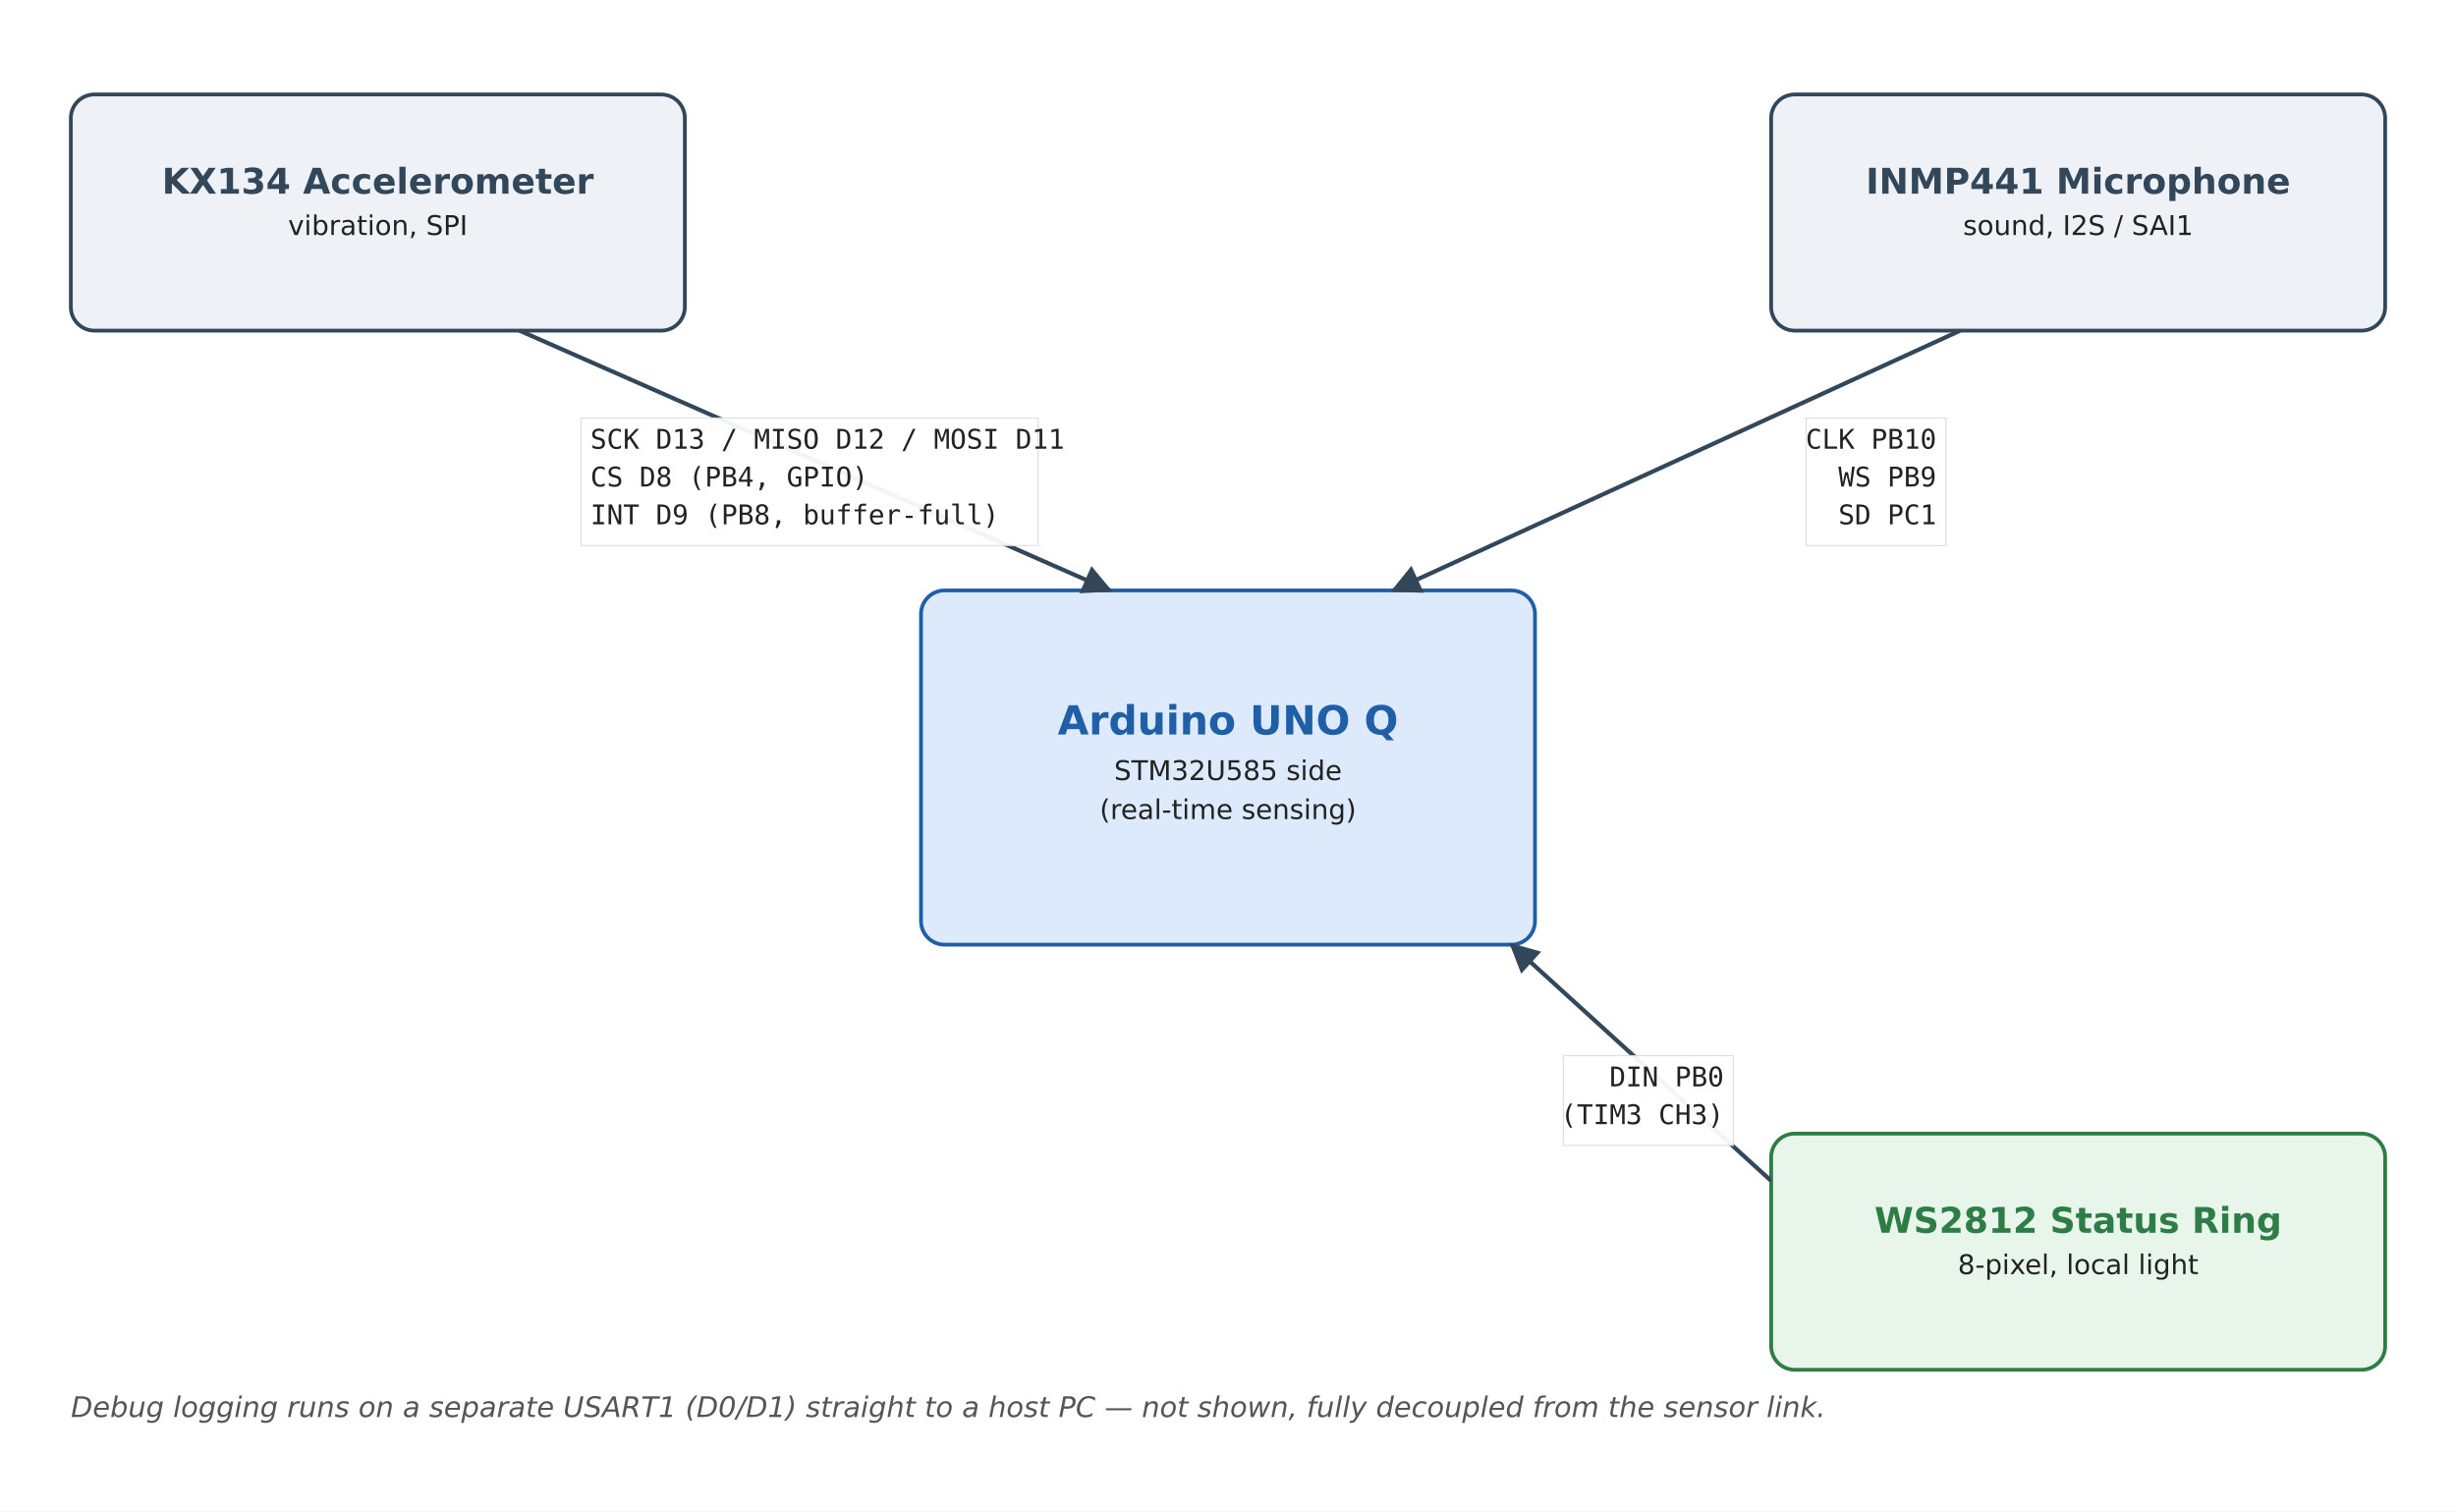
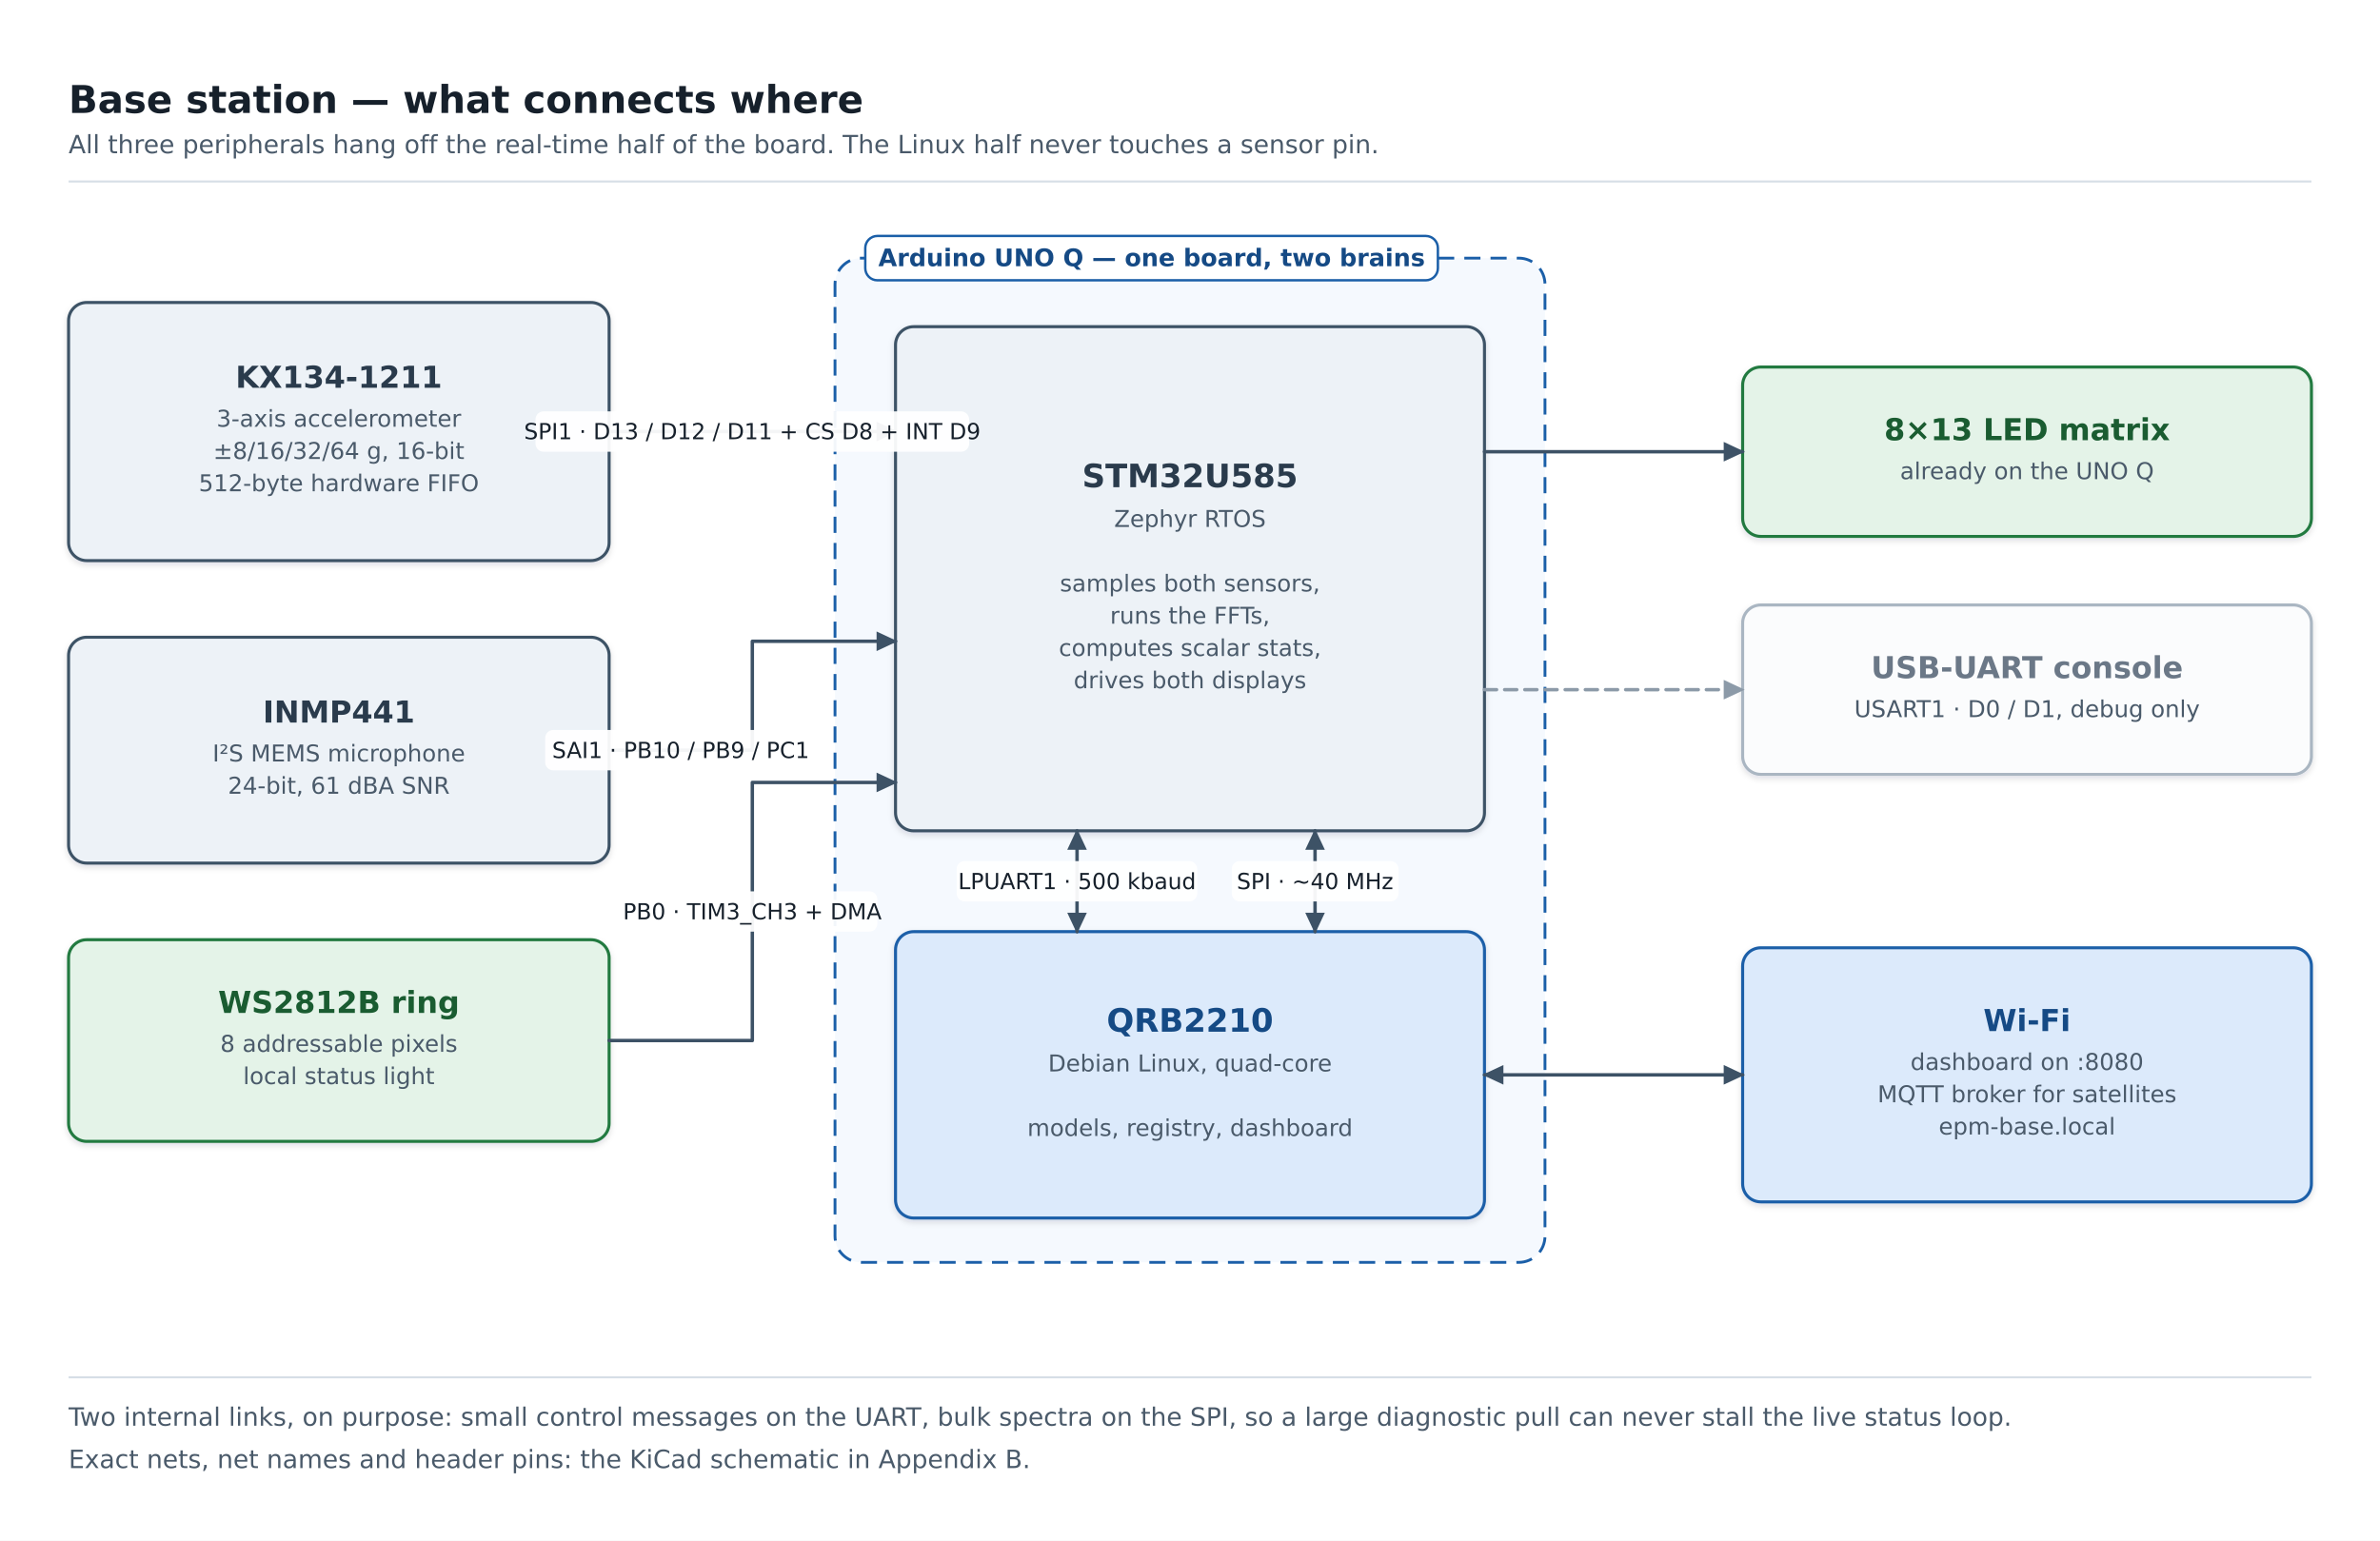
- <svg xmlns="http://www.w3.org/2000/svg" width="1040" height="640" viewBox="0 0 1040 640">
+ <svg xmlns="http://www.w3.org/2000/svg" width="1180" height="764" viewBox="0 0 1180 764">
  <defs>
-     <marker id="arrow" viewBox="0 0 10 10" refX="9" refY="5" markerWidth="7" markerHeight="7" orient="auto-start-reverse">
-       <path d="M0,0 L10,5 L0,10 z" fill="#33475B" />
+     <marker id="arrow" viewBox="0 0 10 10" refX="8.5" refY="5" markerWidth="6.5" markerHeight="6.5" orient="auto-start-reverse">
+       <path d="M0,0.6 L9.4,5 L0,9.4 z" fill="#3D5266" />
    </marker>
-     <marker id="arrowred" viewBox="0 0 10 10" refX="9" refY="5" markerWidth="7" markerHeight="7" orient="auto-start-reverse">
-       <path d="M0,0 L10,5 L0,10 z" fill="#B23A2E" />
+     <marker id="arrowAct" viewBox="0 0 10 10" refX="8.5" refY="5" markerWidth="6.5" markerHeight="6.5" orient="auto-start-reverse">
+       <path d="M0,0.6 L9.4,5 L0,9.4 z" fill="#B03225" />
    </marker>
+     <marker id="arrowSoft" viewBox="0 0 10 10" refX="8.5" refY="5" markerWidth="6.5" markerHeight="6.5" orient="auto-start-reverse">
+       <path d="M0,0.6 L9.4,5 L0,9.4 z" fill="#8C9AA8" />
+     </marker>
+     <marker id="arrowTell" viewBox="0 0 10 10" refX="8.5" refY="5" markerWidth="6.5" markerHeight="6.5" orient="auto-start-reverse">
+       <path d="M0,0.6 L9.4,5 L0,9.4 z" fill="#237A41" />
+     </marker>
+     <filter id="softshadow" x="-12%" y="-12%" width="130%" height="140%">
+       <feDropShadow dx="0" dy="1.4" stdDeviation="1.6" flood-color="#16202B" flood-opacity="0.13" />
+     </filter>
  </defs>
-   <rect x="0" y="0" width="1040" height="640" fill="#FFFFFF" />
-   <rect x="390" y="250" width="260" height="150" rx="10" fill="#DCEAFB" stroke="#1F5FA8" stroke-width="1.6" />
-   <text x="520.0" y="311.0" font-family="DejaVu Sans, Helvetica, Arial, sans-serif" font-size="17" font-weight="bold" font-style="normal" text-anchor="middle" fill="#1F5FA8">Arduino UNO Q</text>
-   <text x="520.0" y="330.3" font-family="DejaVu Sans, Helvetica, Arial, sans-serif" font-size="11.5" font-weight="normal" font-style="normal" text-anchor="middle" fill="#222">STM32U585 side</text>
-   <text x="520.0" y="346.8" font-family="DejaVu Sans, Helvetica, Arial, sans-serif" font-size="11.5" font-weight="normal" font-style="normal" text-anchor="middle" fill="#222">(real-time sensing)</text>
-   <rect x="30" y="40" width="260" height="100" rx="10" fill="#EEF2F7" stroke="#33475B" stroke-width="1.6" />
-   <text x="160.0" y="82.0" font-family="DejaVu Sans, Helvetica, Arial, sans-serif" font-size="15" font-weight="bold" font-style="normal" text-anchor="middle" fill="#33475B">KX134 Accelerometer</text>
-   <text x="160.0" y="99.5" font-family="DejaVu Sans, Helvetica, Arial, sans-serif" font-size="11.5" font-weight="normal" font-style="normal" text-anchor="middle" fill="#222">vibration, SPI</text>
-   <rect x="750" y="40" width="260" height="100" rx="10" fill="#EEF2F7" stroke="#33475B" stroke-width="1.6" />
-   <text x="880.0" y="82.0" font-family="DejaVu Sans, Helvetica, Arial, sans-serif" font-size="15" font-weight="bold" font-style="normal" text-anchor="middle" fill="#33475B">INMP441 Microphone</text>
-   <text x="880.0" y="99.5" font-family="DejaVu Sans, Helvetica, Arial, sans-serif" font-size="11.5" font-weight="normal" font-style="normal" text-anchor="middle" fill="#222">sound, I2S / SAI1</text>
-   <rect x="750" y="480" width="260" height="100" rx="10" fill="#E8F5EA" stroke="#2E7D46" stroke-width="1.6" />
-   <text x="880.0" y="522.0" font-family="DejaVu Sans, Helvetica, Arial, sans-serif" font-size="15" font-weight="bold" font-style="normal" text-anchor="middle" fill="#2E7D46">WS2812 Status Ring</text>
-   <text x="880.0" y="539.5" font-family="DejaVu Sans, Helvetica, Arial, sans-serif" font-size="11.5" font-weight="normal" font-style="normal" text-anchor="middle" fill="#222">8-pixel, local light</text>
-   <line x1="220" y1="140" x2="470" y2="250" stroke="#33475B" stroke-width="1.8" marker-end="url(#arrow)" />
-   <rect x="246" y="177" width="193.6" height="54" fill="#FFFFFF" opacity="0.94" stroke="#dddddd" stroke-width="0.5" />
-   <text x="250" y="190" font-family="DejaVu Sans Mono, monospace" font-size="11.5" font-weight="normal" font-style="normal" text-anchor="start" fill="#222">SCK D13 / MISO D12 / MOSI D11</text>
-   <text x="250" y="206" font-family="DejaVu Sans Mono, monospace" font-size="11.5" font-weight="normal" font-style="normal" text-anchor="start" fill="#222">CS   D8  (PB4, GPIO)</text>
-   <text x="250" y="222" font-family="DejaVu Sans Mono, monospace" font-size="11.5" font-weight="normal" font-style="normal" text-anchor="start" fill="#222">INT  D9  (PB8, buffer-full)</text>
-   <line x1="830" y1="140" x2="590" y2="250" stroke="#33475B" stroke-width="1.8" marker-end="url(#arrow)" />
-   <rect x="764.8" y="177" width="59.2" height="54" fill="#FFFFFF" opacity="0.94" stroke="#dddddd" stroke-width="0.5" />
-   <text x="820" y="190" font-family="DejaVu Sans Mono, monospace" font-size="11.5" font-weight="normal" font-style="normal" text-anchor="end" fill="#222">CLK PB10</text>
-   <text x="820" y="206" font-family="DejaVu Sans Mono, monospace" font-size="11.5" font-weight="normal" font-style="normal" text-anchor="end" fill="#222">WS  PB9</text>
-   <text x="820" y="222" font-family="DejaVu Sans Mono, monospace" font-size="11.5" font-weight="normal" font-style="normal" text-anchor="end" fill="#222">SD  PC1</text>
-   <line x1="750" y1="500" x2="640" y2="400" stroke="#33475B" stroke-width="1.8" marker-end="url(#arrow)" />
-   <rect x="662.0" y="447" width="72.0" height="38" fill="#FFFFFF" opacity="0.94" stroke="#dddddd" stroke-width="0.5" />
-   <text x="730" y="460" font-family="DejaVu Sans Mono, monospace" font-size="11.5" font-weight="normal" font-style="normal" text-anchor="end" fill="#222">DIN  PB0</text>
-   <text x="730" y="476" font-family="DejaVu Sans Mono, monospace" font-size="11.5" font-weight="normal" font-style="normal" text-anchor="end" fill="#222">(TIM3 CH3)</text>
-   <text x="30" y="600" font-family="DejaVu Sans, Helvetica, Arial, sans-serif" font-size="12" font-weight="normal" font-style="italic" text-anchor="start" fill="#555555">Debug logging runs on a separate USART1 (D0/D1) straight to a host PC — not shown, fully decoupled from the sensor link.</text>
+   <rect x="0" y="0" width="1180" height="764" fill="#FFFFFF" />
+   <rect x="34.0" y="150.0" width="268.0" height="128.0" rx="9" fill="#EDF2F7" stroke="#3D5266" stroke-width="1.5" filter="url(#softshadow)" />
+   <text x="168.0" y="192.3" font-family="DejaVu Sans, Helvetica, Arial, sans-serif" font-size="15" font-weight="bold" font-style="normal" text-anchor="middle" fill="#2A3B4C">KX134-1211</text>
+   <text x="168.0" y="211.6" font-family="DejaVu Sans, Helvetica, Arial, sans-serif" font-size="11.5" font-weight="normal" font-style="normal" text-anchor="middle" fill="#4A5A6A">3-axis accelerometer</text>
+   <text x="168.0" y="227.6" font-family="DejaVu Sans, Helvetica, Arial, sans-serif" font-size="11.5" font-weight="normal" font-style="normal" text-anchor="middle" fill="#4A5A6A">±8/16/32/64 g, 16-bit</text>
+   <text x="168.0" y="243.6" font-family="DejaVu Sans, Helvetica, Arial, sans-serif" font-size="11.5" font-weight="normal" font-style="normal" text-anchor="middle" fill="#4A5A6A">512-byte hardware FIFO</text>
+   <rect x="34.0" y="316.0" width="268.0" height="112.0" rx="9" fill="#EDF2F7" stroke="#3D5266" stroke-width="1.5" filter="url(#softshadow)" />
+   <text x="168.0" y="358.3" font-family="DejaVu Sans, Helvetica, Arial, sans-serif" font-size="15" font-weight="bold" font-style="normal" text-anchor="middle" fill="#2A3B4C">INMP441</text>
+   <text x="168.0" y="377.6" font-family="DejaVu Sans, Helvetica, Arial, sans-serif" font-size="11.5" font-weight="normal" font-style="normal" text-anchor="middle" fill="#4A5A6A">I²S MEMS microphone</text>
+   <text x="168.0" y="393.6" font-family="DejaVu Sans, Helvetica, Arial, sans-serif" font-size="11.5" font-weight="normal" font-style="normal" text-anchor="middle" fill="#4A5A6A">24-bit, 61 dBA SNR</text>
+   <rect x="34.0" y="466.0" width="268.0" height="100.0" rx="9" fill="#E4F3E8" stroke="#237A41" stroke-width="1.5" filter="url(#softshadow)" />
+   <text x="168.0" y="502.3" font-family="DejaVu Sans, Helvetica, Arial, sans-serif" font-size="15" font-weight="bold" font-style="normal" text-anchor="middle" fill="#1A5C31">WS2812B ring</text>
+   <text x="168.0" y="521.6" font-family="DejaVu Sans, Helvetica, Arial, sans-serif" font-size="11.5" font-weight="normal" font-style="normal" text-anchor="middle" fill="#4A5A6A">8 addressable pixels</text>
+   <text x="168.0" y="537.6" font-family="DejaVu Sans, Helvetica, Arial, sans-serif" font-size="11.5" font-weight="normal" font-style="normal" text-anchor="middle" fill="#4A5A6A">local status light</text>
+   <rect x="414.0" y="128.0" width="352.0" height="498.0" rx="13" fill="#DCEAFB" fill-opacity="0.30" stroke="#1B5FA8" stroke-width="1.4" stroke-dasharray="8,5" />
+   <rect x="429.0" y="117.0" width="283.9" height="22" rx="6" fill="#FFFFFF" stroke="#1B5FA8" stroke-width="1.2" />
+   <text x="571.0" y="132.0" font-family="DejaVu Sans, Helvetica, Arial, sans-serif" font-size="12" font-weight="bold" font-style="normal" text-anchor="middle" fill="#154A85">Arduino UNO Q — one board, two brains</text>
+   <rect x="444.0" y="162.0" width="292.0" height="250.0" rx="9" fill="#EDF2F7" stroke="#3D5266" stroke-width="1.5" filter="url(#softshadow)" />
+   <text x="590.0" y="241.6" font-family="DejaVu Sans, Helvetica, Arial, sans-serif" font-size="16" font-weight="bold" font-style="normal" text-anchor="middle" fill="#2A3B4C">STM32U585</text>
+   <text x="590.0" y="261.3" font-family="DejaVu Sans, Helvetica, Arial, sans-serif" font-size="11.5" font-weight="normal" font-style="normal" text-anchor="middle" fill="#4A5A6A">Zephyr RTOS</text>
+   <text x="590.0" y="277.3" font-family="DejaVu Sans, Helvetica, Arial, sans-serif" font-size="11.5" font-weight="normal" font-style="normal" text-anchor="middle" fill="#4A5A6A" />
+   <text x="590.0" y="293.3" font-family="DejaVu Sans, Helvetica, Arial, sans-serif" font-size="11.5" font-weight="normal" font-style="normal" text-anchor="middle" fill="#4A5A6A">samples both sensors,</text>
+   <text x="590.0" y="309.3" font-family="DejaVu Sans, Helvetica, Arial, sans-serif" font-size="11.5" font-weight="normal" font-style="normal" text-anchor="middle" fill="#4A5A6A">runs the FFTs,</text>
+   <text x="590.0" y="325.3" font-family="DejaVu Sans, Helvetica, Arial, sans-serif" font-size="11.5" font-weight="normal" font-style="normal" text-anchor="middle" fill="#4A5A6A">computes scalar stats,</text>
+   <text x="590.0" y="341.3" font-family="DejaVu Sans, Helvetica, Arial, sans-serif" font-size="11.5" font-weight="normal" font-style="normal" text-anchor="middle" fill="#4A5A6A">drives both displays</text>
+   <rect x="444.0" y="462.0" width="292.0" height="142.0" rx="9" fill="#DCEAFB" stroke="#1B5FA8" stroke-width="1.5" filter="url(#softshadow)" />
+   <text x="590.0" y="511.6" font-family="DejaVu Sans, Helvetica, Arial, sans-serif" font-size="16" font-weight="bold" font-style="normal" text-anchor="middle" fill="#154A85">QRB2210</text>
+   <text x="590.0" y="531.3" font-family="DejaVu Sans, Helvetica, Arial, sans-serif" font-size="11.5" font-weight="normal" font-style="normal" text-anchor="middle" fill="#4A5A6A">Debian Linux, quad-core</text>
+   <text x="590.0" y="547.3" font-family="DejaVu Sans, Helvetica, Arial, sans-serif" font-size="11.5" font-weight="normal" font-style="normal" text-anchor="middle" fill="#4A5A6A" />
+   <text x="590.0" y="563.3" font-family="DejaVu Sans, Helvetica, Arial, sans-serif" font-size="11.5" font-weight="normal" font-style="normal" text-anchor="middle" fill="#4A5A6A">models, registry, dashboard</text>
+   <path d="M302.0,214.0 L444.0,214.0" fill="none" stroke="#3D5266" stroke-width="1.7" stroke-linejoin="round" stroke-linecap="round" marker-end="url(#arrow)" />
+   <rect x="265.5" y="204.0" width="215.0" height="20.0" rx="4" fill="#FFFFFF" opacity="0.94" />
+   <text x="373.0" y="217.8" font-family="DejaVu Sans, Helvetica, Arial, sans-serif" font-size="11" font-weight="normal" font-style="normal" text-anchor="middle" fill="#16202B">SPI1 · D13 / D12 / D11 + CS D8 + INT D9</text>
+   <path d="M302.0,372.0 L373.0,372.0 L373.0,318.0 L444.0,318.0" fill="none" stroke="#3D5266" stroke-width="1.7" stroke-linejoin="round" stroke-linecap="round" marker-end="url(#arrow)" />
+   <rect x="270.3" y="362.0" width="134.5" height="20.0" rx="4" fill="#FFFFFF" opacity="0.94" />
+   <text x="337.5" y="375.9" font-family="DejaVu Sans, Helvetica, Arial, sans-serif" font-size="11" font-weight="normal" font-style="normal" text-anchor="middle" fill="#16202B">SAI1 · PB10 / PB9 / PC1</text>
+   <path d="M302.0,516.0 L373.0,516.0 L373.0,388.0 L444.0,388.0" fill="none" stroke="#3D5266" stroke-width="1.7" stroke-linejoin="round" stroke-linecap="round" marker-end="url(#arrow)" />
+   <rect x="311.0" y="442.0" width="124.0" height="20.0" rx="4" fill="#FFFFFF" opacity="0.94" />
+   <text x="373.0" y="455.9" font-family="DejaVu Sans, Helvetica, Arial, sans-serif" font-size="11" font-weight="normal" font-style="normal" text-anchor="middle" fill="#16202B">PB0 · TIM3_CH3 + DMA</text>
+   <path d="M534.0,412.0 L534.0,462.0" fill="none" stroke="#3D5266" stroke-width="1.7" stroke-linejoin="round" stroke-linecap="round" marker-start="url(#arrow)" marker-end="url(#arrow)" />
+   <rect x="474.3" y="427.0" width="119.3" height="20.0" rx="4" fill="#FFFFFF" opacity="0.94" />
+   <text x="534.0" y="440.9" font-family="DejaVu Sans, Helvetica, Arial, sans-serif" font-size="11" font-weight="normal" font-style="normal" text-anchor="middle" fill="#16202B">LPUART1 · 500 kbaud</text>
+   <path d="M652.0,412.0 L652.0,462.0" fill="none" stroke="#3D5266" stroke-width="1.7" stroke-linejoin="round" stroke-linecap="round" marker-start="url(#arrow)" marker-end="url(#arrow)" />
+   <rect x="610.7" y="427.0" width="82.7" height="20.0" rx="4" fill="#FFFFFF" opacity="0.94" />
+   <text x="652.0" y="440.9" font-family="DejaVu Sans, Helvetica, Arial, sans-serif" font-size="11" font-weight="normal" font-style="normal" text-anchor="middle" fill="#16202B">SPI · ~40 MHz</text>
+   <rect x="864.0" y="182.0" width="282.0" height="84.0" rx="9" fill="#E4F3E8" stroke="#237A41" stroke-width="1.5" filter="url(#softshadow)" />
+   <text x="1005.0" y="218.3" font-family="DejaVu Sans, Helvetica, Arial, sans-serif" font-size="15" font-weight="bold" font-style="normal" text-anchor="middle" fill="#1A5C31">8×13 LED matrix</text>
+   <text x="1005.0" y="237.6" font-family="DejaVu Sans, Helvetica, Arial, sans-serif" font-size="11.5" font-weight="normal" font-style="normal" text-anchor="middle" fill="#4A5A6A">already on the UNO Q</text>
+   <rect x="864.0" y="300.0" width="282.0" height="84.0" rx="9" fill="#FBFCFD" stroke="#AAB6C2" stroke-width="1.5" filter="url(#softshadow)" />
+   <text x="1005.0" y="336.3" font-family="DejaVu Sans, Helvetica, Arial, sans-serif" font-size="15" font-weight="bold" font-style="normal" text-anchor="middle" fill="#6B7887">USB-UART console</text>
+   <text x="1005.0" y="355.6" font-family="DejaVu Sans, Helvetica, Arial, sans-serif" font-size="11.5" font-weight="normal" font-style="normal" text-anchor="middle" fill="#4A5A6A">USART1 · D0 / D1, debug only</text>
+   <rect x="864.0" y="470.0" width="282.0" height="126.0" rx="9" fill="#DCEAFB" stroke="#1B5FA8" stroke-width="1.5" filter="url(#softshadow)" />
+   <text x="1005.0" y="511.3" font-family="DejaVu Sans, Helvetica, Arial, sans-serif" font-size="15" font-weight="bold" font-style="normal" text-anchor="middle" fill="#154A85">Wi-Fi</text>
+   <text x="1005.0" y="530.6" font-family="DejaVu Sans, Helvetica, Arial, sans-serif" font-size="11.5" font-weight="normal" font-style="normal" text-anchor="middle" fill="#4A5A6A">dashboard on :8080</text>
+   <text x="1005.0" y="546.6" font-family="DejaVu Sans, Helvetica, Arial, sans-serif" font-size="11.5" font-weight="normal" font-style="normal" text-anchor="middle" fill="#4A5A6A">MQTT broker for satellites</text>
+   <text x="1005.0" y="562.6" font-family="DejaVu Sans, Helvetica, Arial, sans-serif" font-size="11.5" font-weight="normal" font-style="normal" text-anchor="middle" fill="#4A5A6A">epm-base.local</text>
+   <path d="M736.0,224.0 L864.0,224.0" fill="none" stroke="#3D5266" stroke-width="1.7" stroke-linejoin="round" stroke-linecap="round" marker-end="url(#arrow)" />
+   <path d="M736.0,342.0 L864.0,342.0" fill="none" stroke="#8C9AA8" stroke-width="1.7" stroke-linejoin="round" stroke-linecap="round" stroke-dasharray="6,4" marker-end="url(#arrowSoft)" />
+   <path d="M736.0,533.0 L864.0,533.0" fill="none" stroke="#3D5266" stroke-width="1.7" stroke-linejoin="round" stroke-linecap="round" marker-start="url(#arrow)" marker-end="url(#arrow)" />
+   <line x1="34.0" y1="90.0" x2="1146.0" y2="90.0" stroke="#D6DEE6" stroke-width="1" />
+   <text x="34.0" y="56.0" font-family="DejaVu Sans, Helvetica, Arial, sans-serif" font-size="19" font-weight="bold" font-style="normal" text-anchor="start" fill="#16202B">Base station — what connects where</text>
+   <text x="34.0" y="76.0" font-family="DejaVu Sans, Helvetica, Arial, sans-serif" font-size="12.5" font-weight="normal" font-style="normal" text-anchor="start" fill="#4A5A6A">All three peripherals hang off the real-time half of the board. The Linux half never touches a sensor pin.</text>
+   <line x1="34.0" y1="683.0" x2="1146.0" y2="683.0" stroke="#D6DEE6" stroke-width="1" />
+   <text x="34.0" y="707.0" font-family="DejaVu Sans, Helvetica, Arial, sans-serif" font-size="12.5" font-weight="normal" font-style="normal" text-anchor="start" fill="#4A5A6A">Two internal links, on purpose: small control messages on the UART, bulk spectra on the SPI, so a large diagnostic pull can never stall the live status loop.</text>
+   <text x="34.0" y="728.0" font-family="DejaVu Sans, Helvetica, Arial, sans-serif" font-size="12.5" font-weight="normal" font-style="normal" text-anchor="start" fill="#4A5A6A">Exact nets, net names and header pins: the KiCad schematic in Appendix B.</text>
</svg>
